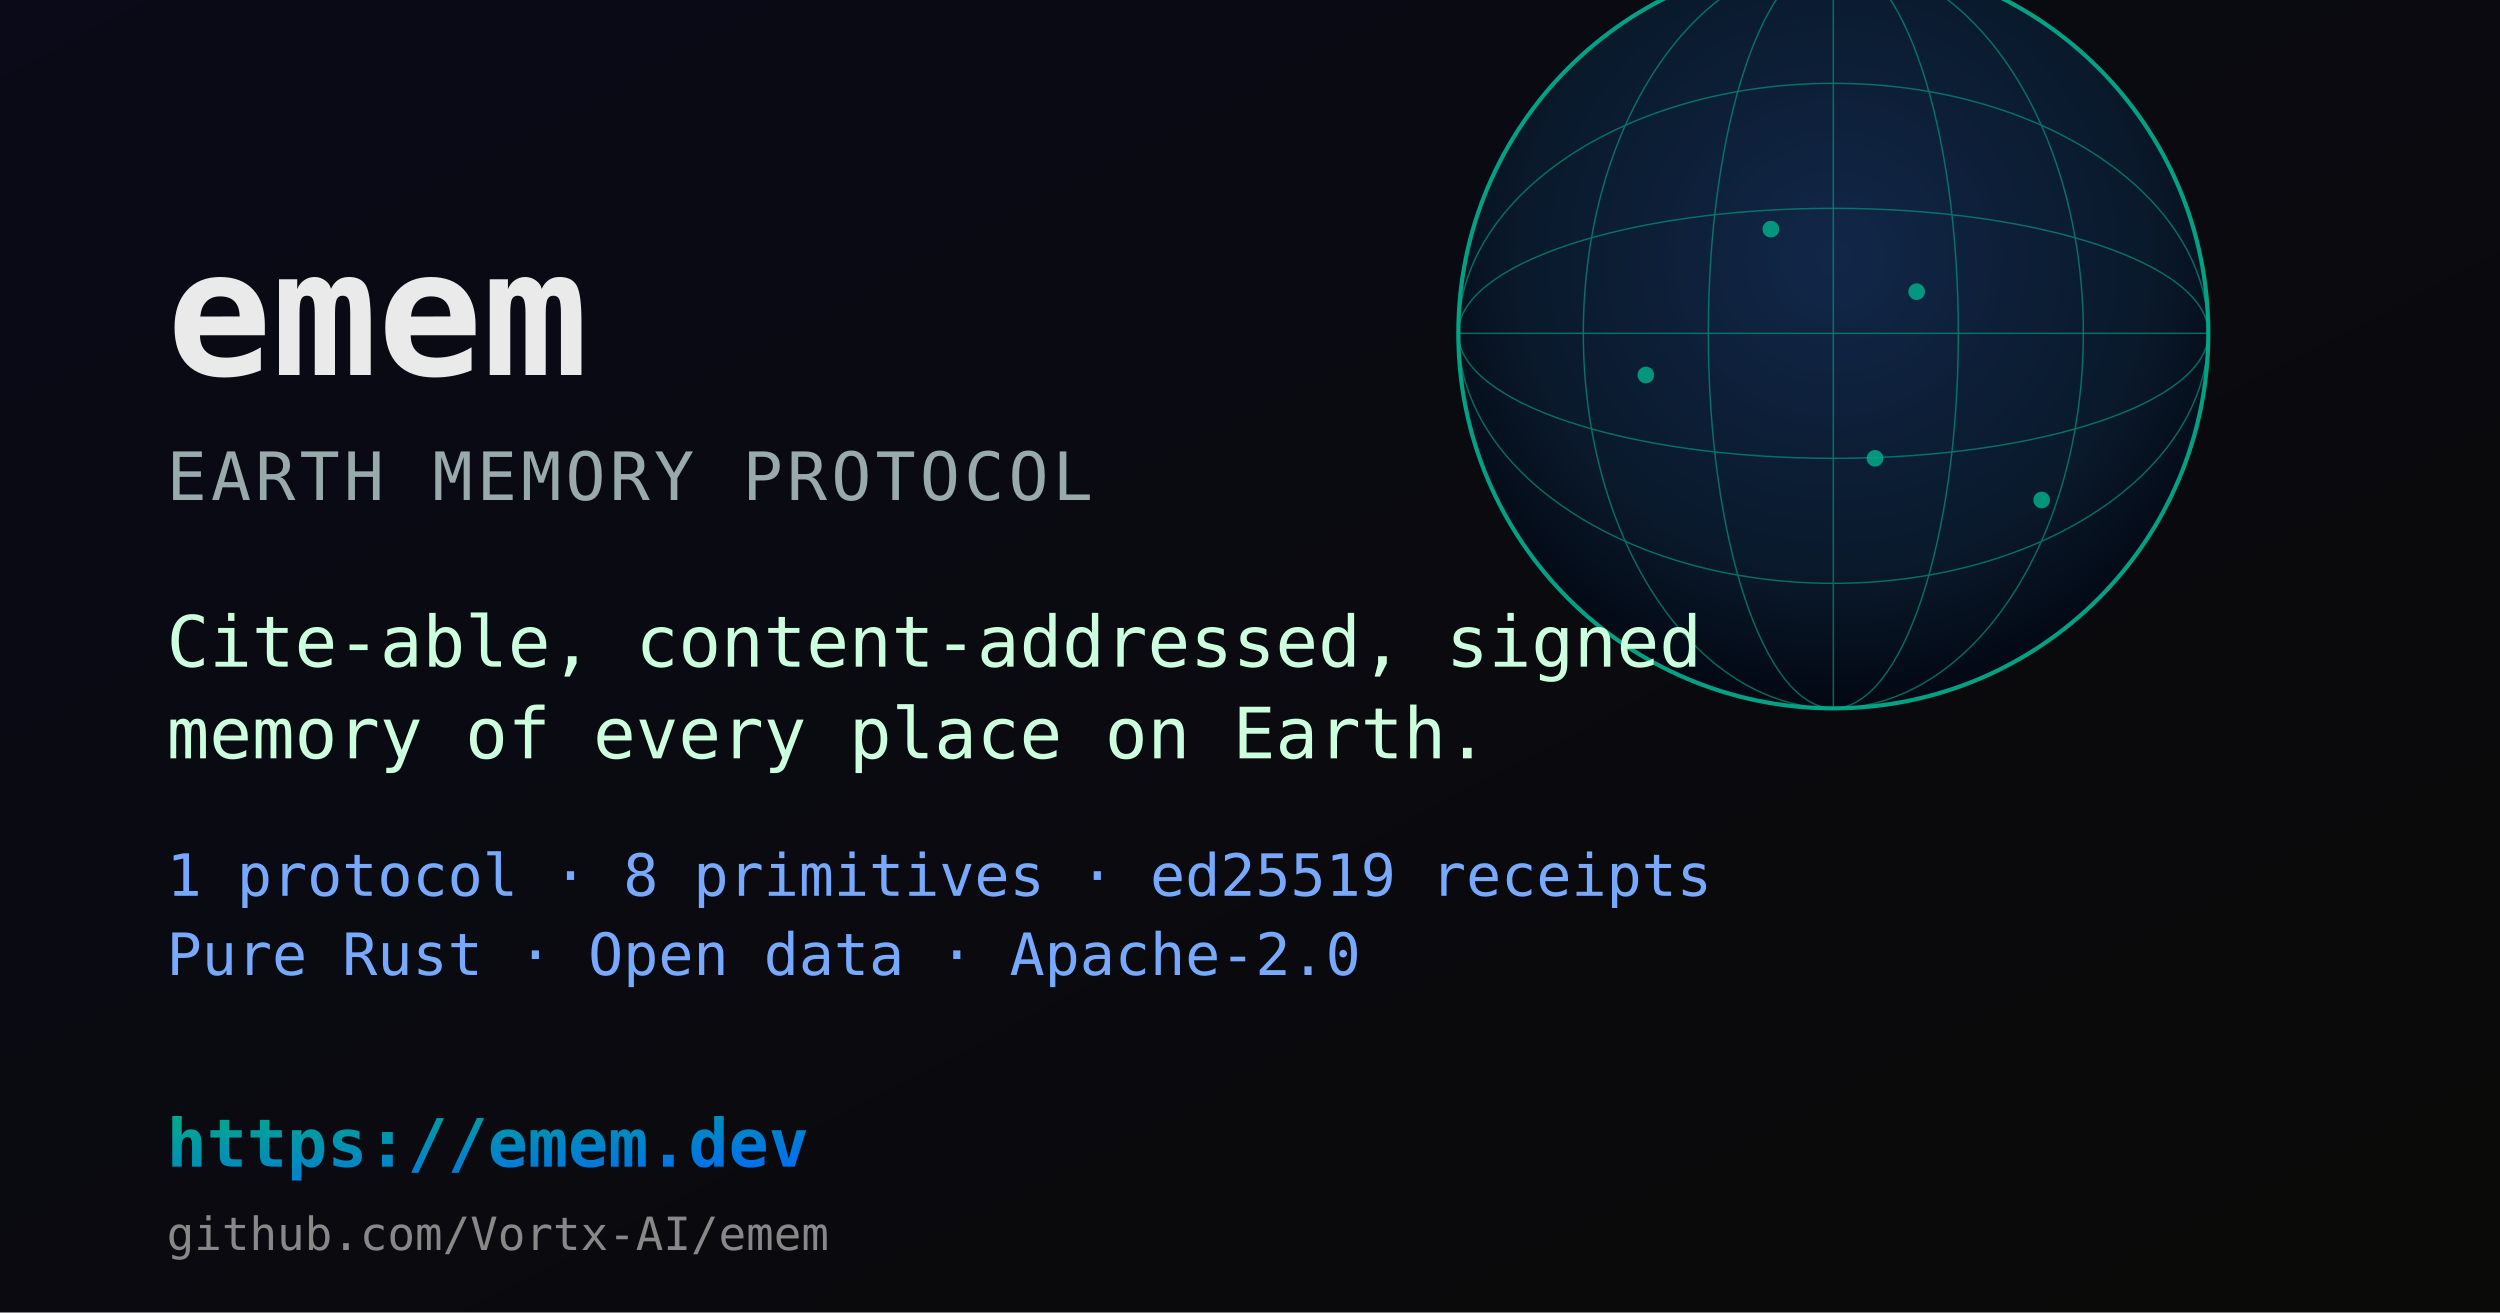
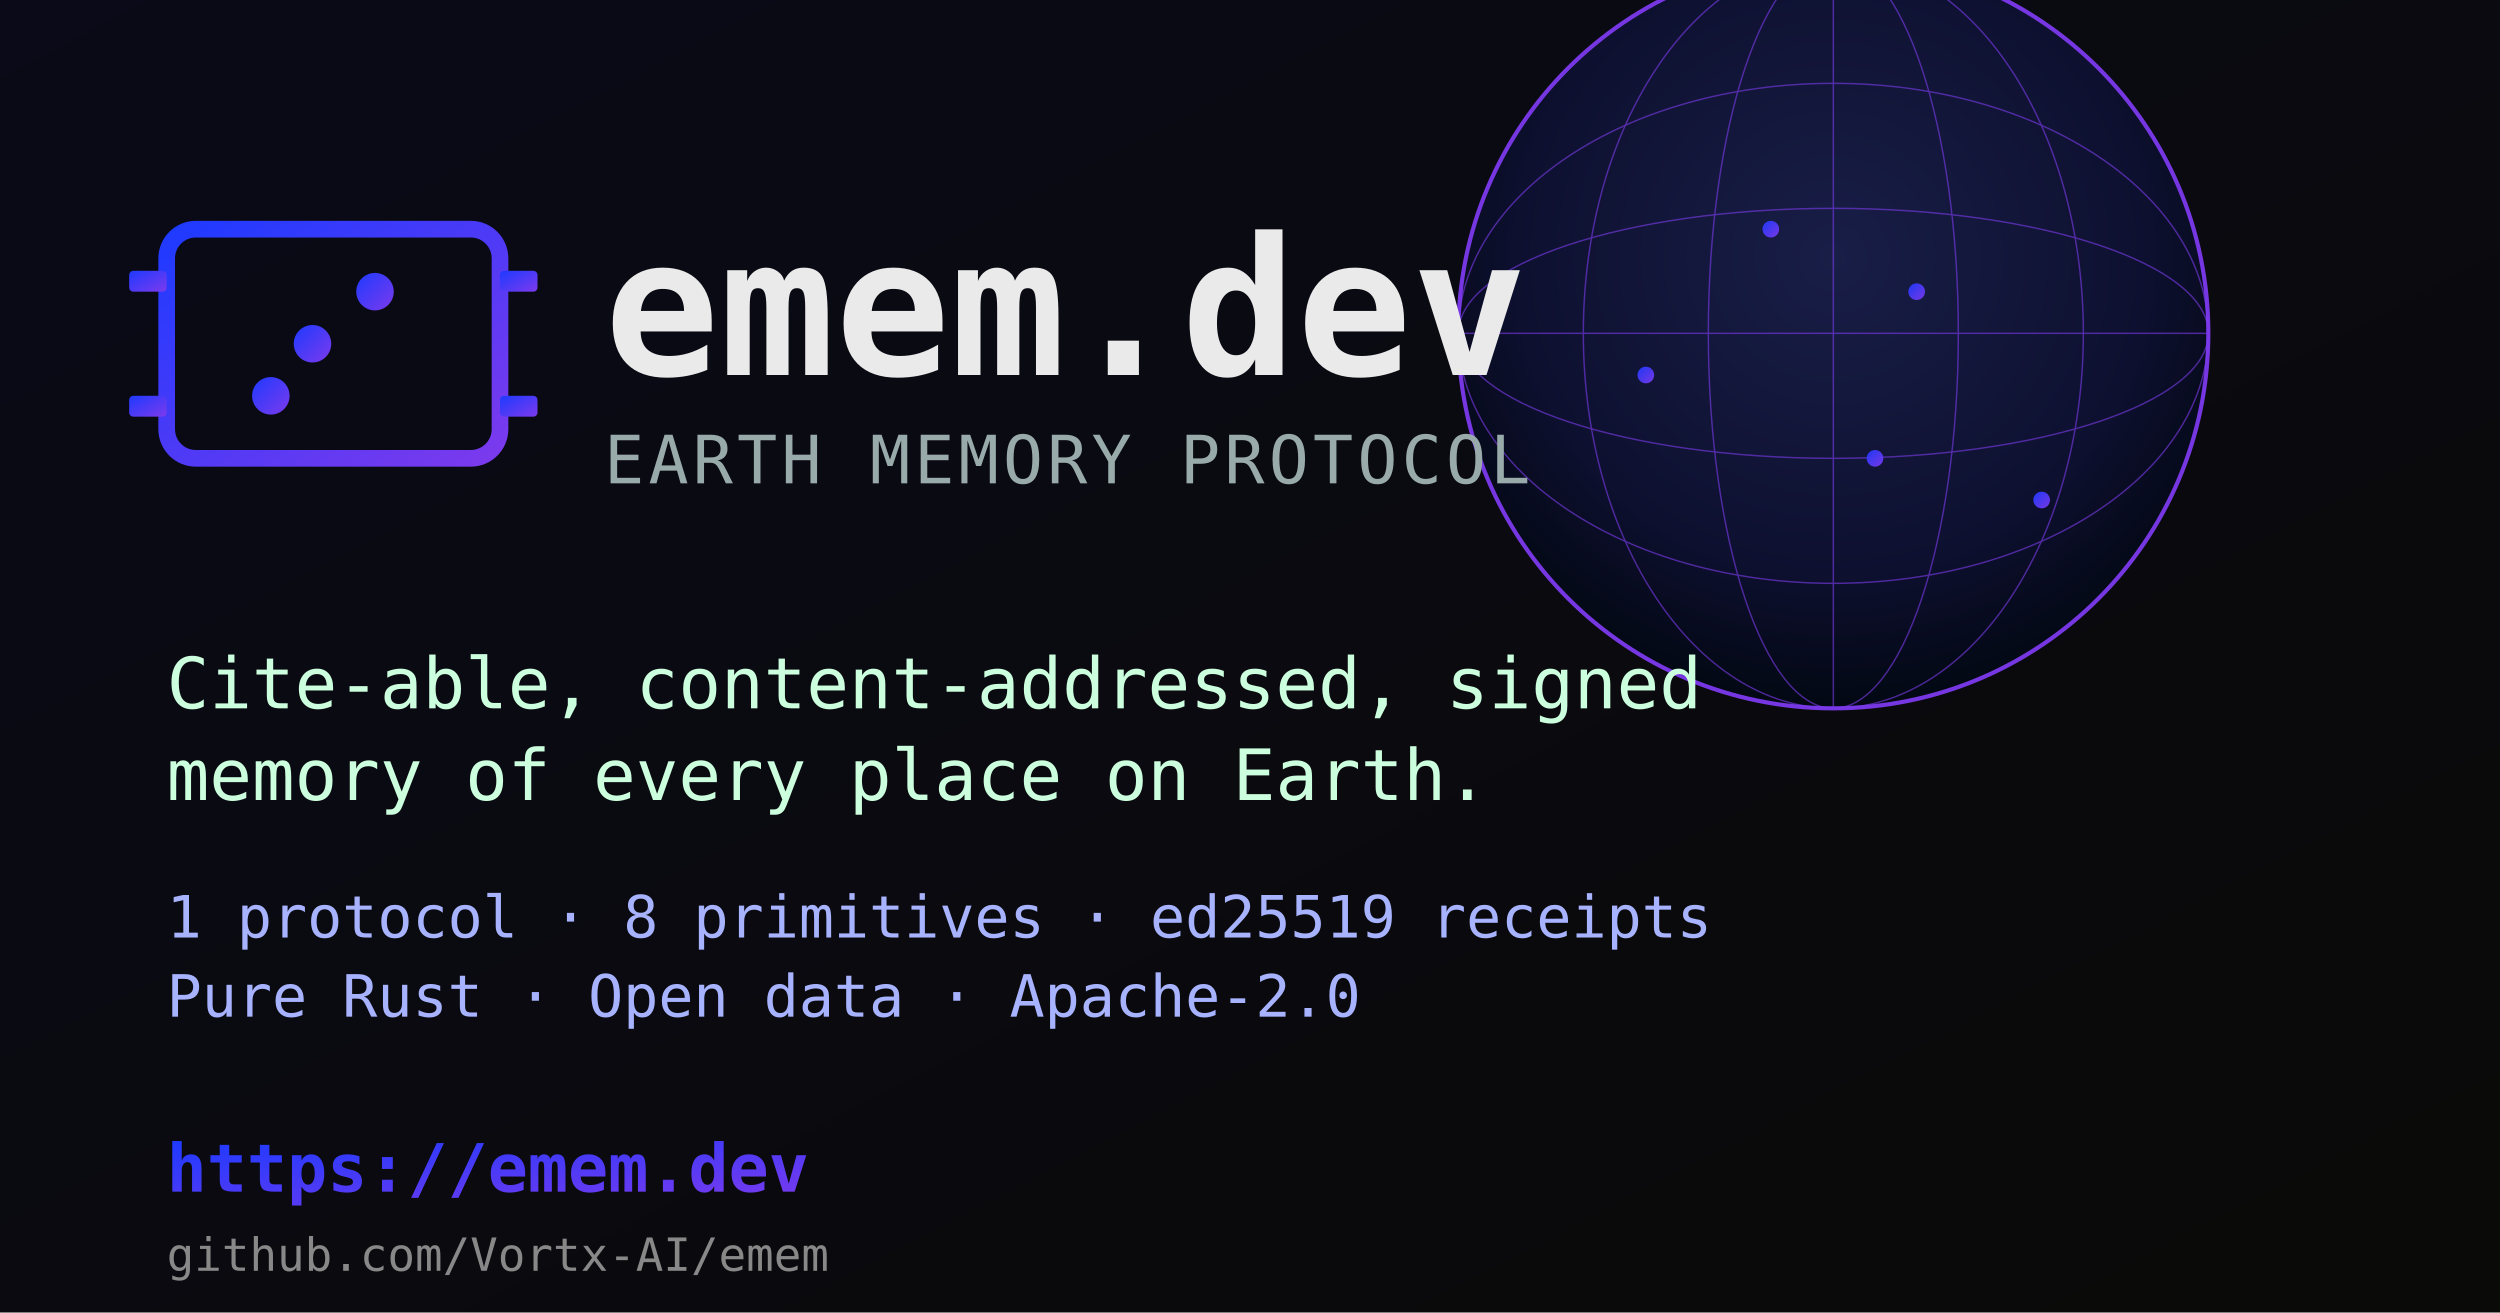
<svg xmlns="http://www.w3.org/2000/svg" viewBox="0 0 1200 630" width="1200" height="630">
  <defs>
    <linearGradient id="bg" x1="0" y1="0" x2="1" y2="1">
      <stop offset="0" stop-color="#0a0a18" />
      <stop offset="1" stop-color="#0a0a08" />
    </linearGradient>
    <linearGradient id="acc" x1="0" y1="0" x2="1" y2="1">
-       <stop offset="0" stop-color="#0a8" />
-       <stop offset="1" stop-color="#06f" />
+       <stop offset="0" stop-color="#1e3aff" />
+       <stop offset="1" stop-color="#7c3aed" />
    </linearGradient>
    <radialGradient id="globe" cx="50%" cy="40%" r="60%">
-       <stop offset="0" stop-color="#13294b" />
-       <stop offset="0.7" stop-color="#0a1a2c" />
+       <stop offset="0" stop-color="#1a1f4a" />
+       <stop offset="0.7" stop-color="#0e1130" />
      <stop offset="1" stop-color="#020812" />
    </radialGradient>
  </defs>
  <rect width="1200" height="630" fill="url(#bg)" />
  <g transform="translate(880,160)">
-     <circle r="180" fill="url(#globe)" stroke="#0a8" stroke-width="2" opacity="0.95" />
-     <g stroke="#0a8" stroke-width="0.7" fill="none" opacity="0.6">
+     <circle r="180" fill="url(#globe)" stroke="#7c3aed" stroke-width="2" opacity="0.95" />
+     <g stroke="#7c3aed" stroke-width="0.7" fill="none" opacity="0.6">
      <ellipse cx="0" cy="0" rx="180" ry="60" />
      <ellipse cx="0" cy="0" rx="180" ry="120" />
      <ellipse cx="0" cy="0" rx="60" ry="180" />
      <ellipse cx="0" cy="0" rx="120" ry="180" />
      <line x1="-180" y1="0" x2="180" y2="0" />
      <line x1="0" y1="-180" x2="0" y2="180" />
    </g>
-     <g fill="#0a8" opacity="0.85">
+     <g fill="url(#acc)" opacity="0.95">
      <circle cx="-30" cy="-50" r="4" />
      <circle cx="40" cy="-20" r="4" />
      <circle cx="20" cy="60" r="4" />
      <circle cx="-90" cy="20" r="4" />
      <circle cx="100" cy="80" r="4" />
    </g>
  </g>
+   <g transform="translate(80,90)">
+     <rect x="0" y="20" width="160" height="110" rx="14" fill="none" stroke="url(#acc)" stroke-width="8" />
+     <rect x="-18" y="40" width="18" height="10" rx="2" fill="url(#acc)" />
+     <rect x="-18" y="100" width="18" height="10" rx="2" fill="url(#acc)" />
+     <rect x="160" y="40" width="18" height="10" rx="2" fill="url(#acc)" />
+     <rect x="160" y="100" width="18" height="10" rx="2" fill="url(#acc)" />
+     <line x1="22" y1="50" x2="138" y2="50" stroke="url(#acc)" stroke-width="6" stroke-linecap="round" />
+     <line x1="22" y1="75" x2="138" y2="75" stroke="url(#acc)" stroke-width="6" stroke-linecap="round" />
+     <line x1="22" y1="100" x2="138" y2="100" stroke="url(#acc)" stroke-width="6" stroke-linecap="round" />
+     <circle cx="100" cy="50" r="9" fill="url(#acc)" />
+     <circle cx="70" cy="75" r="9" fill="url(#acc)" />
+     <circle cx="50" cy="100" r="9" fill="url(#acc)" />
+   </g>
  <g font-family="ui-monospace, SF Mono, Menlo, Consolas, monospace" fill="#eaeaea">
-     <text x="80" y="180" font-size="84" font-weight="700">emem</text>
-     <text x="80" y="240" font-size="32" fill="#9aa" letter-spacing="2">EARTH MEMORY PROTOCOL</text>
-     <text x="80" y="320" font-size="34" fill="#cfd">Cite-able, content-addressed, signed</text>
-     <text x="80" y="364" font-size="34" fill="#cfd">memory of every place on Earth.</text>
-     <text x="80" y="430" font-size="28" fill="#7af">1 protocol · 8 primitives · ed25519 receipts</text>
-     <text x="80" y="468" font-size="28" fill="#7af">Pure Rust · Open data · Apache-2.0</text>
-     <text x="80" y="560" font-size="32" fill="url(#acc)" font-weight="700">https://emem.dev</text>
-     <text x="80" y="600" font-size="22" fill="#888">github.com/Vortx-AI/emem</text>
+     <text x="290" y="180" font-size="92" font-weight="700">emem.dev</text>
+     <text x="290" y="232" font-size="32" fill="#9aa" letter-spacing="2">EARTH MEMORY PROTOCOL</text>
+     <text x="80" y="340" font-size="34" fill="#cfd">Cite-able, content-addressed, signed</text>
+     <text x="80" y="384" font-size="34" fill="#cfd">memory of every place on Earth.</text>
+     <text x="80" y="450" font-size="28" fill="#a8b3ff">1 protocol · 8 primitives · ed25519 receipts</text>
+     <text x="80" y="488" font-size="28" fill="#a8b3ff">Pure Rust · Open data · Apache-2.0</text>
+     <text x="80" y="572" font-size="32" fill="url(#acc)" font-weight="700">https://emem.dev</text>
+     <text x="80" y="610" font-size="22" fill="#888">github.com/Vortx-AI/emem</text>
  </g>
</svg>
